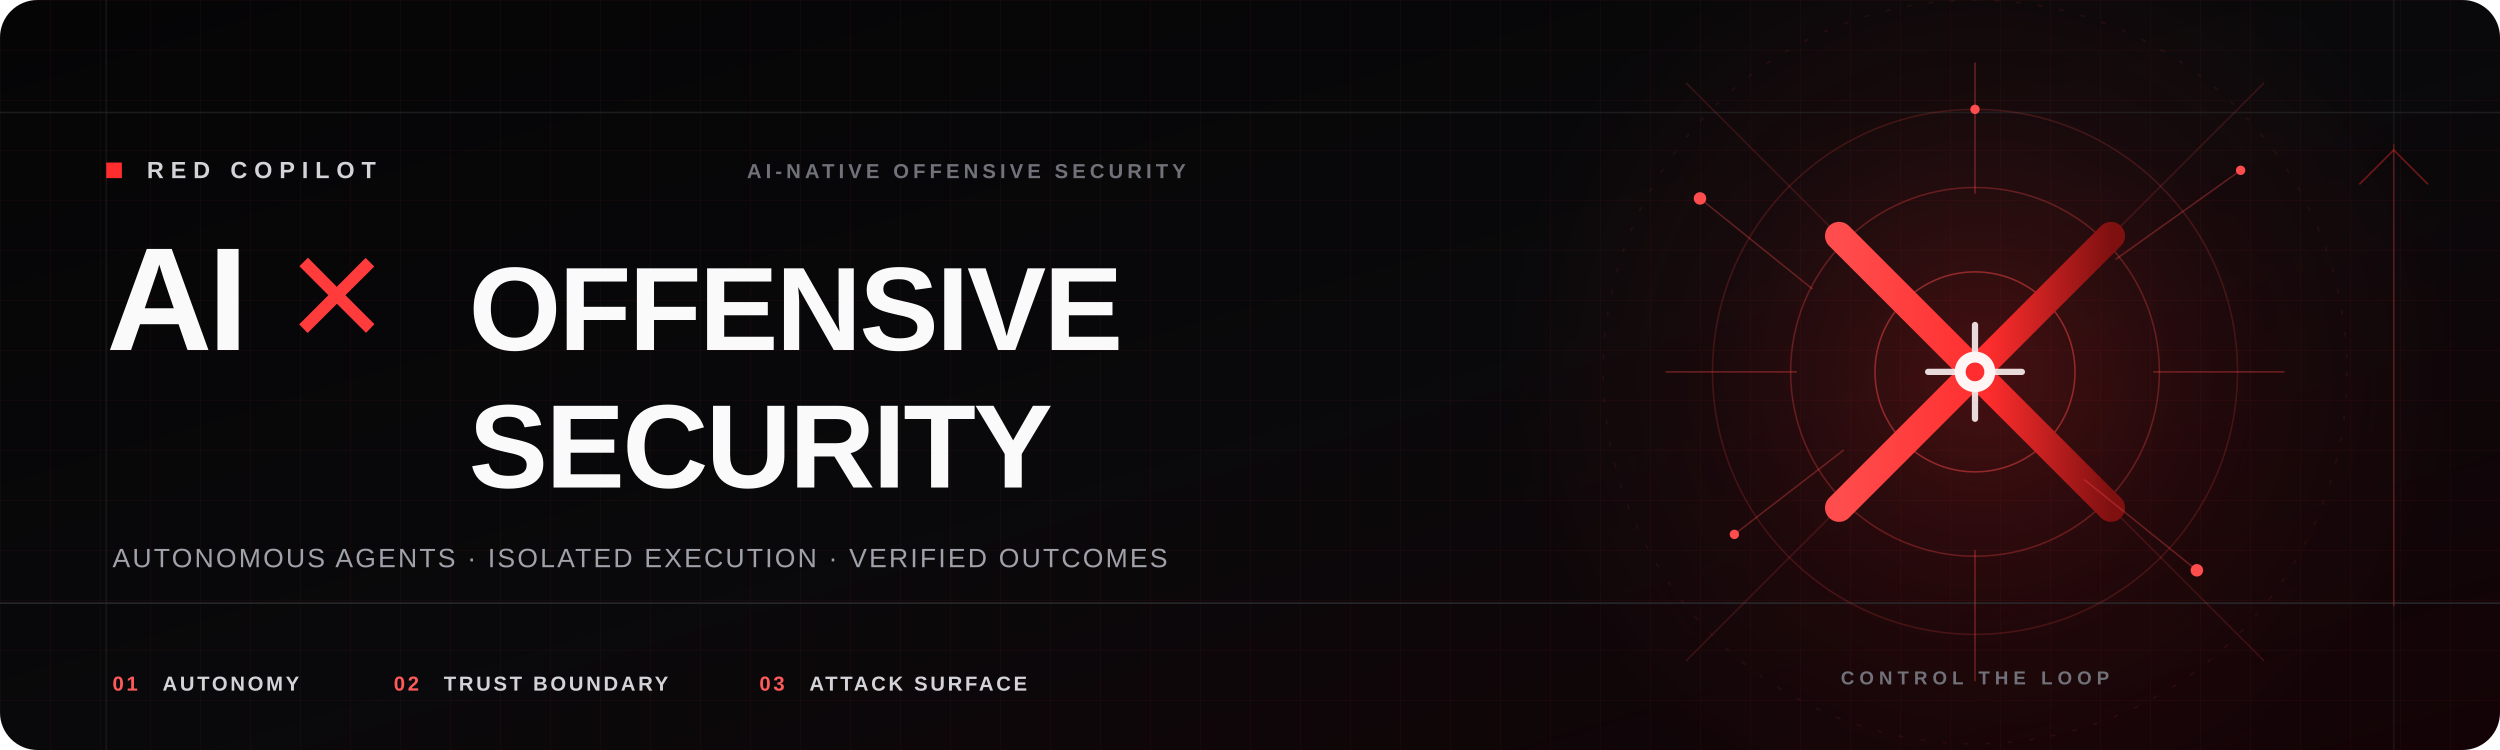
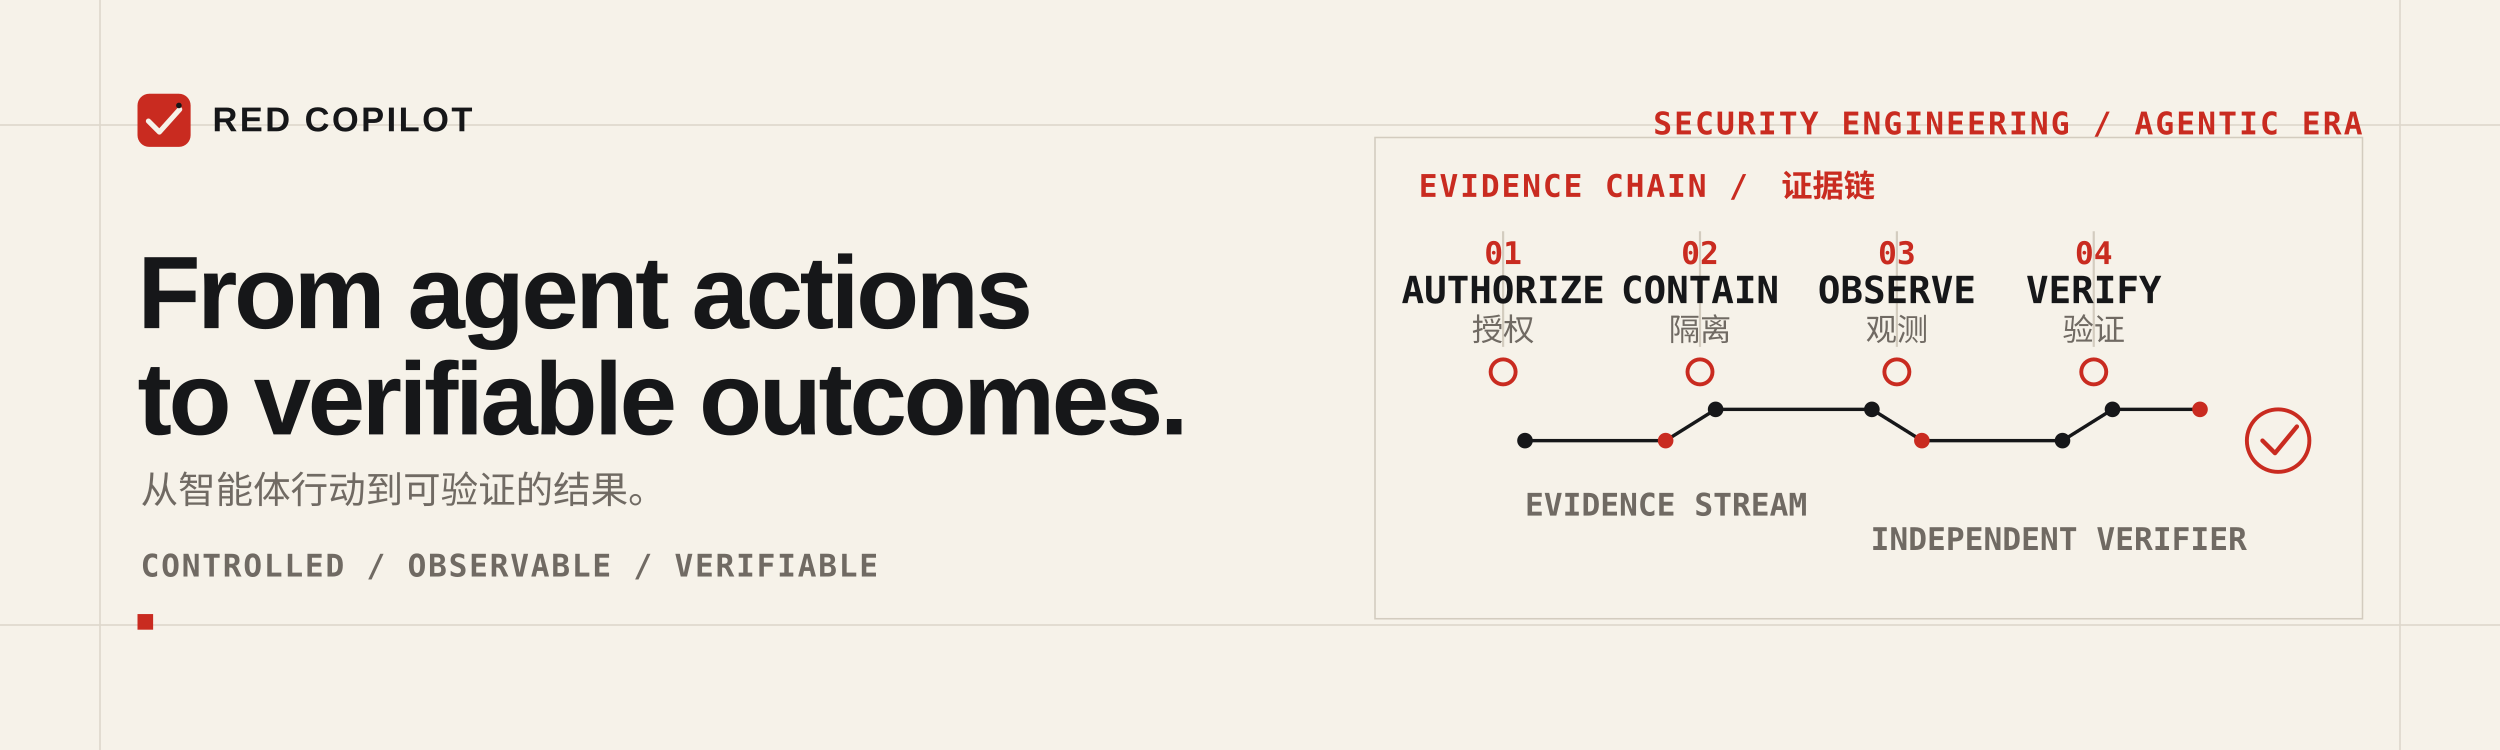
<svg xmlns="http://www.w3.org/2000/svg" width="1600" height="480" viewBox="0 0 1600 480" role="img" aria-labelledby="title desc">
-   <defs>
-     <linearGradient id="bg" x1="0" y1="0" x2="1" y2="1">
-       <stop offset="0" stop-color="#050506" />
-       <stop offset=".52" stop-color="#09090b" />
-       <stop offset="1" stop-color="#140306" />
-     </linearGradient>
-     <linearGradient id="signal" x1="0" y1="0" x2="1" y2="0">
-       <stop offset="0" stop-color="#ff4d4d" />
-       <stop offset=".55" stop-color="#ff2d2d" />
-       <stop offset="1" stop-color="#7f1010" />
-     </linearGradient>
-     <radialGradient id="glow" cx=".5" cy=".5" r=".5">
-       <stop offset="0" stop-color="#ff2d2d" stop-opacity=".24" />
-       <stop offset=".58" stop-color="#b91c1c" stop-opacity=".08" />
-       <stop offset="1" stop-color="#b91c1c" stop-opacity="0" />
-     </radialGradient>
-     <pattern id="grid" width="32" height="32" patternUnits="userSpaceOnUse">
-       <path d="M32 0H0V32" fill="none" stroke="#7f1d1d" stroke-opacity=".14" stroke-width="1" />
-     </pattern>
-     <clipPath id="frame">
-       <rect width="1600" height="480" rx="24" />
-     </clipPath>
-   </defs>
-   <g clip-path="url(#frame)">
-     <rect width="1600" height="480" fill="url(#bg)" />
-     <rect width="1600" height="480" fill="url(#grid)" />
-     <circle cx="1270" cy="240" r="310" fill="url(#glow)" />
-     <path d="M0 386H1600" stroke="#27272a" stroke-width="1" />
-     <path d="M0 72H1600" stroke="#27272a" stroke-width="1" stroke-opacity=".64" />
-     <path d="M68 0V480" stroke="#27272a" stroke-width="1" stroke-opacity=".48" />
-     <path d="M1532 0V480" stroke="#27272a" stroke-width="1" stroke-opacity=".48" />
-     <g fill="none" stroke="#ef4444">
-       <circle cx="1264" cy="238" r="168" stroke-opacity=".2" stroke-width="1" />
-       <circle cx="1264" cy="238" r="118" stroke-opacity=".32" stroke-width="1" />
-       <circle cx="1264" cy="238" r="64" stroke-opacity=".5" stroke-width="1" />
-       <circle cx="1264" cy="238" r="238" stroke-opacity=".1" stroke-width="1" stroke-dasharray="3 11" />
-       <path d="M1264 40V124M1264 352V436M1066 238H1150M1378 238H1462" stroke-opacity=".38" />
-       <path d="M1079 53L1180 154M1348 322L1449 423M1449 53L1348 154M1180 322L1079 423" stroke-opacity=".18" />
+   <rect width="1600" height="480" fill="#F6F2E9" />
+   <g fill="none" stroke="#D3CCBF" stroke-width="1" opacity=".72">
+     <path d="M0 80H1600M0 400H1600M64 0V480M1536 0V480" />
+   </g>
+   <g transform="translate(88 60)">
+     <rect width="34" height="34" rx="7.5" fill="#C92B20" />
+     <path d="M7 17.5 14 24.5 27 10" fill="none" stroke="#F6F2E9" stroke-width="3.3" stroke-linecap="round" stroke-linejoin="round" />
+     <circle cx="26.5" cy="7.5" r="1.8" fill="#161719" />
+     <text x="48" y="24" fill="#161719" font-family="Ubuntu Sans, Helvetica Neue, Arial, sans-serif" font-size="22" font-weight="800" letter-spacing="1.6">RED COPILOT</text>
+   </g>
+   <text x="1512" y="86" text-anchor="end" fill="#C92B20" font-family="Ubuntu Sans Mono, SFMono-Regular, Consolas, monospace" font-size="20" font-weight="700" letter-spacing="1.35">SECURITY ENGINEERING / AGENTIC ERA</text>
+   <text x="88" y="210" fill="#161719" font-family="Ubuntu Sans, Helvetica Neue, Arial, sans-serif" font-size="66" font-weight="800" letter-spacing="-2.1">From agent actions</text>
+   <text x="88" y="278" fill="#161719" font-family="Ubuntu Sans, Helvetica Neue, Arial, sans-serif" font-size="66" font-weight="800" letter-spacing="-2.1">to verifiable outcomes.</text>
+   <text x="90" y="322" fill="#706A63" font-family="Noto Sans CJK SC, PingFang SC, Microsoft YaHei, sans-serif" font-size="24">从智能体行动到可验证的结果。</text>
+   <text x="90" y="369" fill="#706A63" font-family="Ubuntu Sans Mono, SFMono-Regular, Consolas, monospace" font-size="20" font-weight="600" letter-spacing="1.1">CONTROLLED / OBSERVABLE / VERIFIABLE</text>
+   <g>
+     <rect x="880" y="88" width="632" height="308" fill="none" stroke="#D3CCBF" />
+     <text x="908" y="126" fill="#C92B20" font-family="Ubuntu Sans Mono, SFMono-Regular, Consolas, monospace" font-size="20" font-weight="700" letter-spacing="1.2">EVIDENCE CHAIN /</text>
+     <text x="1140" y="126" fill="#C92B20" font-family="Noto Sans CJK SC, PingFang SC, Microsoft YaHei, sans-serif" font-size="20" font-weight="700">证据链</text>
+     <path d="M962 148V222M1088 148V222M1214 148V222M1340 148V222" stroke="#D3CCBF" stroke-width="1.4" />
+     <circle cx="962" cy="238" r="8" fill="#F6F2E9" stroke="#C92B20" stroke-width="2.5" />
+     <circle cx="1088" cy="238" r="8" fill="#F6F2E9" stroke="#C92B20" stroke-width="2.5" />
+     <circle cx="1214" cy="238" r="8" fill="#F6F2E9" stroke="#C92B20" stroke-width="2.5" />
+     <circle cx="1340" cy="238" r="8" fill="#F6F2E9" stroke="#C92B20" stroke-width="2.5" />
+     <g text-anchor="middle" font-family="Ubuntu Sans Mono, SFMono-Regular, Consolas, monospace">
+       <text x="962" y="169" fill="#C92B20" font-size="20" font-weight="700">01</text>
+       <text x="962" y="194" fill="#161719" font-size="24" font-weight="700">AUTHORIZE</text>
+       <text x="962" y="218" fill="#706A63" font-family="Noto Sans CJK SC, PingFang SC, Microsoft YaHei, sans-serif" font-size="20">授权</text>
+       <text x="1088" y="169" fill="#C92B20" font-size="20" font-weight="700">02</text>
+       <text x="1088" y="194" fill="#161719" font-size="24" font-weight="700">CONTAIN</text>
+       <text x="1088" y="218" fill="#706A63" font-family="Noto Sans CJK SC, PingFang SC, Microsoft YaHei, sans-serif" font-size="20">隔离</text>
+       <text x="1214" y="169" fill="#C92B20" font-size="20" font-weight="700">03</text>
+       <text x="1214" y="194" fill="#161719" font-size="24" font-weight="700">OBSERVE</text>
+       <text x="1214" y="218" fill="#706A63" font-family="Noto Sans CJK SC, PingFang SC, Microsoft YaHei, sans-serif" font-size="20">观测</text>
+       <text x="1340" y="169" fill="#C92B20" font-size="20" font-weight="700">04</text>
+       <text x="1340" y="194" fill="#161719" font-size="24" font-weight="700">VERIFY</text>
+       <text x="1340" y="218" fill="#706A63" font-family="Noto Sans CJK SC, PingFang SC, Microsoft YaHei, sans-serif" font-size="20">验证</text>
    </g>
-     <g stroke="url(#signal)" stroke-linecap="round">
-       <path d="M1177 151L1351 325" stroke-width="18" />
-       <path d="M1351 151L1177 325" stroke-width="18" />
-     </g>
-     <g stroke="#fff5f5" stroke-linecap="round" stroke-opacity=".88">
-       <path d="M1264 208V268" stroke-width="4" />
-       <path d="M1234 238H1294" stroke-width="4" />
-     </g>
-     <circle cx="1264" cy="238" r="13" fill="#fff5f5" />
-     <circle cx="1264" cy="238" r="6" fill="#ff2d2d" />
-     <g fill="#ff4d4d">
-       <circle cx="1088" cy="127" r="4" />
-       <circle cx="1434" cy="109" r="3" />
-       <circle cx="1406" cy="365" r="4" />
-       <circle cx="1110" cy="342" r="3" />
-       <circle cx="1264" cy="70" r="3" />
-     </g>
-     <g stroke="#ff4d4d" stroke-opacity=".32">
-       <path d="M1088 127L1160 185M1434 109L1354 166M1406 365L1334 307M1110 342L1180 288" />
-     </g>
-     <g font-family="Arial,Helvetica,sans-serif">
-       <rect x="68" y="104" width="10" height="10" fill="#ff2d2d" />
-       <text x="94" y="114" fill="#d4d4d8" font-size="15" font-weight="700" letter-spacing="4.4">RED COPILOT</text>
-       <text x="478" y="114" fill="#71717a" font-size="13" font-weight="700" letter-spacing="2.6">AI-NATIVE OFFENSIVE SECURITY</text>
-       <text x="68" y="224" fill="#fafafa" font-size="94" font-weight="800" letter-spacing="-3">AI</text>
-       <text x="184" y="225" fill="#ff3b3b" font-size="108" font-weight="500">×</text>
-       <text x="300" y="224" fill="#fafafa" font-size="76" font-weight="800" letter-spacing="-1.5">OFFENSIVE</text>
-       <text x="300" y="312" fill="#fafafa" font-size="76" font-weight="800" letter-spacing="-1.5">SECURITY</text>
-       <text x="72" y="363" fill="#a1a1aa" font-size="17" letter-spacing="1.4">AUTONOMOUS AGENTS · ISOLATED EXECUTION · VERIFIED OUTCOMES</text>
-       <text x="1264" y="438" text-anchor="middle" fill="#71717a" font-size="12" font-weight="700" letter-spacing="3.2">CONTROL THE LOOP</text>
-       <g font-size="13" font-weight="700" letter-spacing="1.7">
-         <text x="72" y="442" fill="#ff5a5a">01</text>
-         <text x="104" y="442" fill="#d4d4d8">AUTONOMY</text>
-         <text x="252" y="442" fill="#ff5a5a">02</text>
-         <text x="284" y="442" fill="#d4d4d8">TRUST BOUNDARY</text>
-         <text x="486" y="442" fill="#ff5a5a">03</text>
-         <text x="518" y="442" fill="#d4d4d8">ATTACK SURFACE</text>
-       </g>
-     </g>
-     <path d="M1532 92V388" stroke="#ff2d2d" stroke-opacity=".28" />
-     <path d="M1510 118L1532 96L1554 118" fill="none" stroke="#ff2d2d" stroke-opacity=".42" />
+     <path d="M976 282H1066L1098 262H1198L1230 282H1320L1352 262H1408" fill="none" stroke="#161719" stroke-width="2.2" />
+     <circle cx="976" cy="282" r="5" fill="#161719" />
+     <circle cx="1066" cy="282" r="5" fill="#C92B20" />
+     <circle cx="1098" cy="262" r="5" fill="#161719" />
+     <circle cx="1198" cy="262" r="5" fill="#161719" />
+     <circle cx="1230" cy="282" r="5" fill="#C92B20" />
+     <circle cx="1320" cy="282" r="5" fill="#161719" />
+     <circle cx="1352" cy="262" r="5" fill="#161719" />
+     <circle cx="1408" cy="262" r="5" fill="#C92B20" />
+     <circle cx="1458" cy="282" r="20" fill="none" stroke="#C92B20" stroke-width="2.5" />
+     <path d="M1448 282 1456 290 1470 273" fill="none" stroke="#C92B20" stroke-width="2.8" stroke-linecap="round" stroke-linejoin="round" />
+     <text x="976" y="330" fill="#706A63" font-family="Ubuntu Sans Mono, SFMono-Regular, Consolas, monospace" font-size="20" font-weight="600">EVIDENCE STREAM</text>
+     <text x="1438" y="352" text-anchor="end" fill="#706A63" font-family="Ubuntu Sans Mono, SFMono-Regular, Consolas, monospace" font-size="20" font-weight="600">INDEPENDENT VERIFIER</text>
  </g>
+   <rect x="88" y="393" width="10" height="10" fill="#C92B20" />
</svg>
